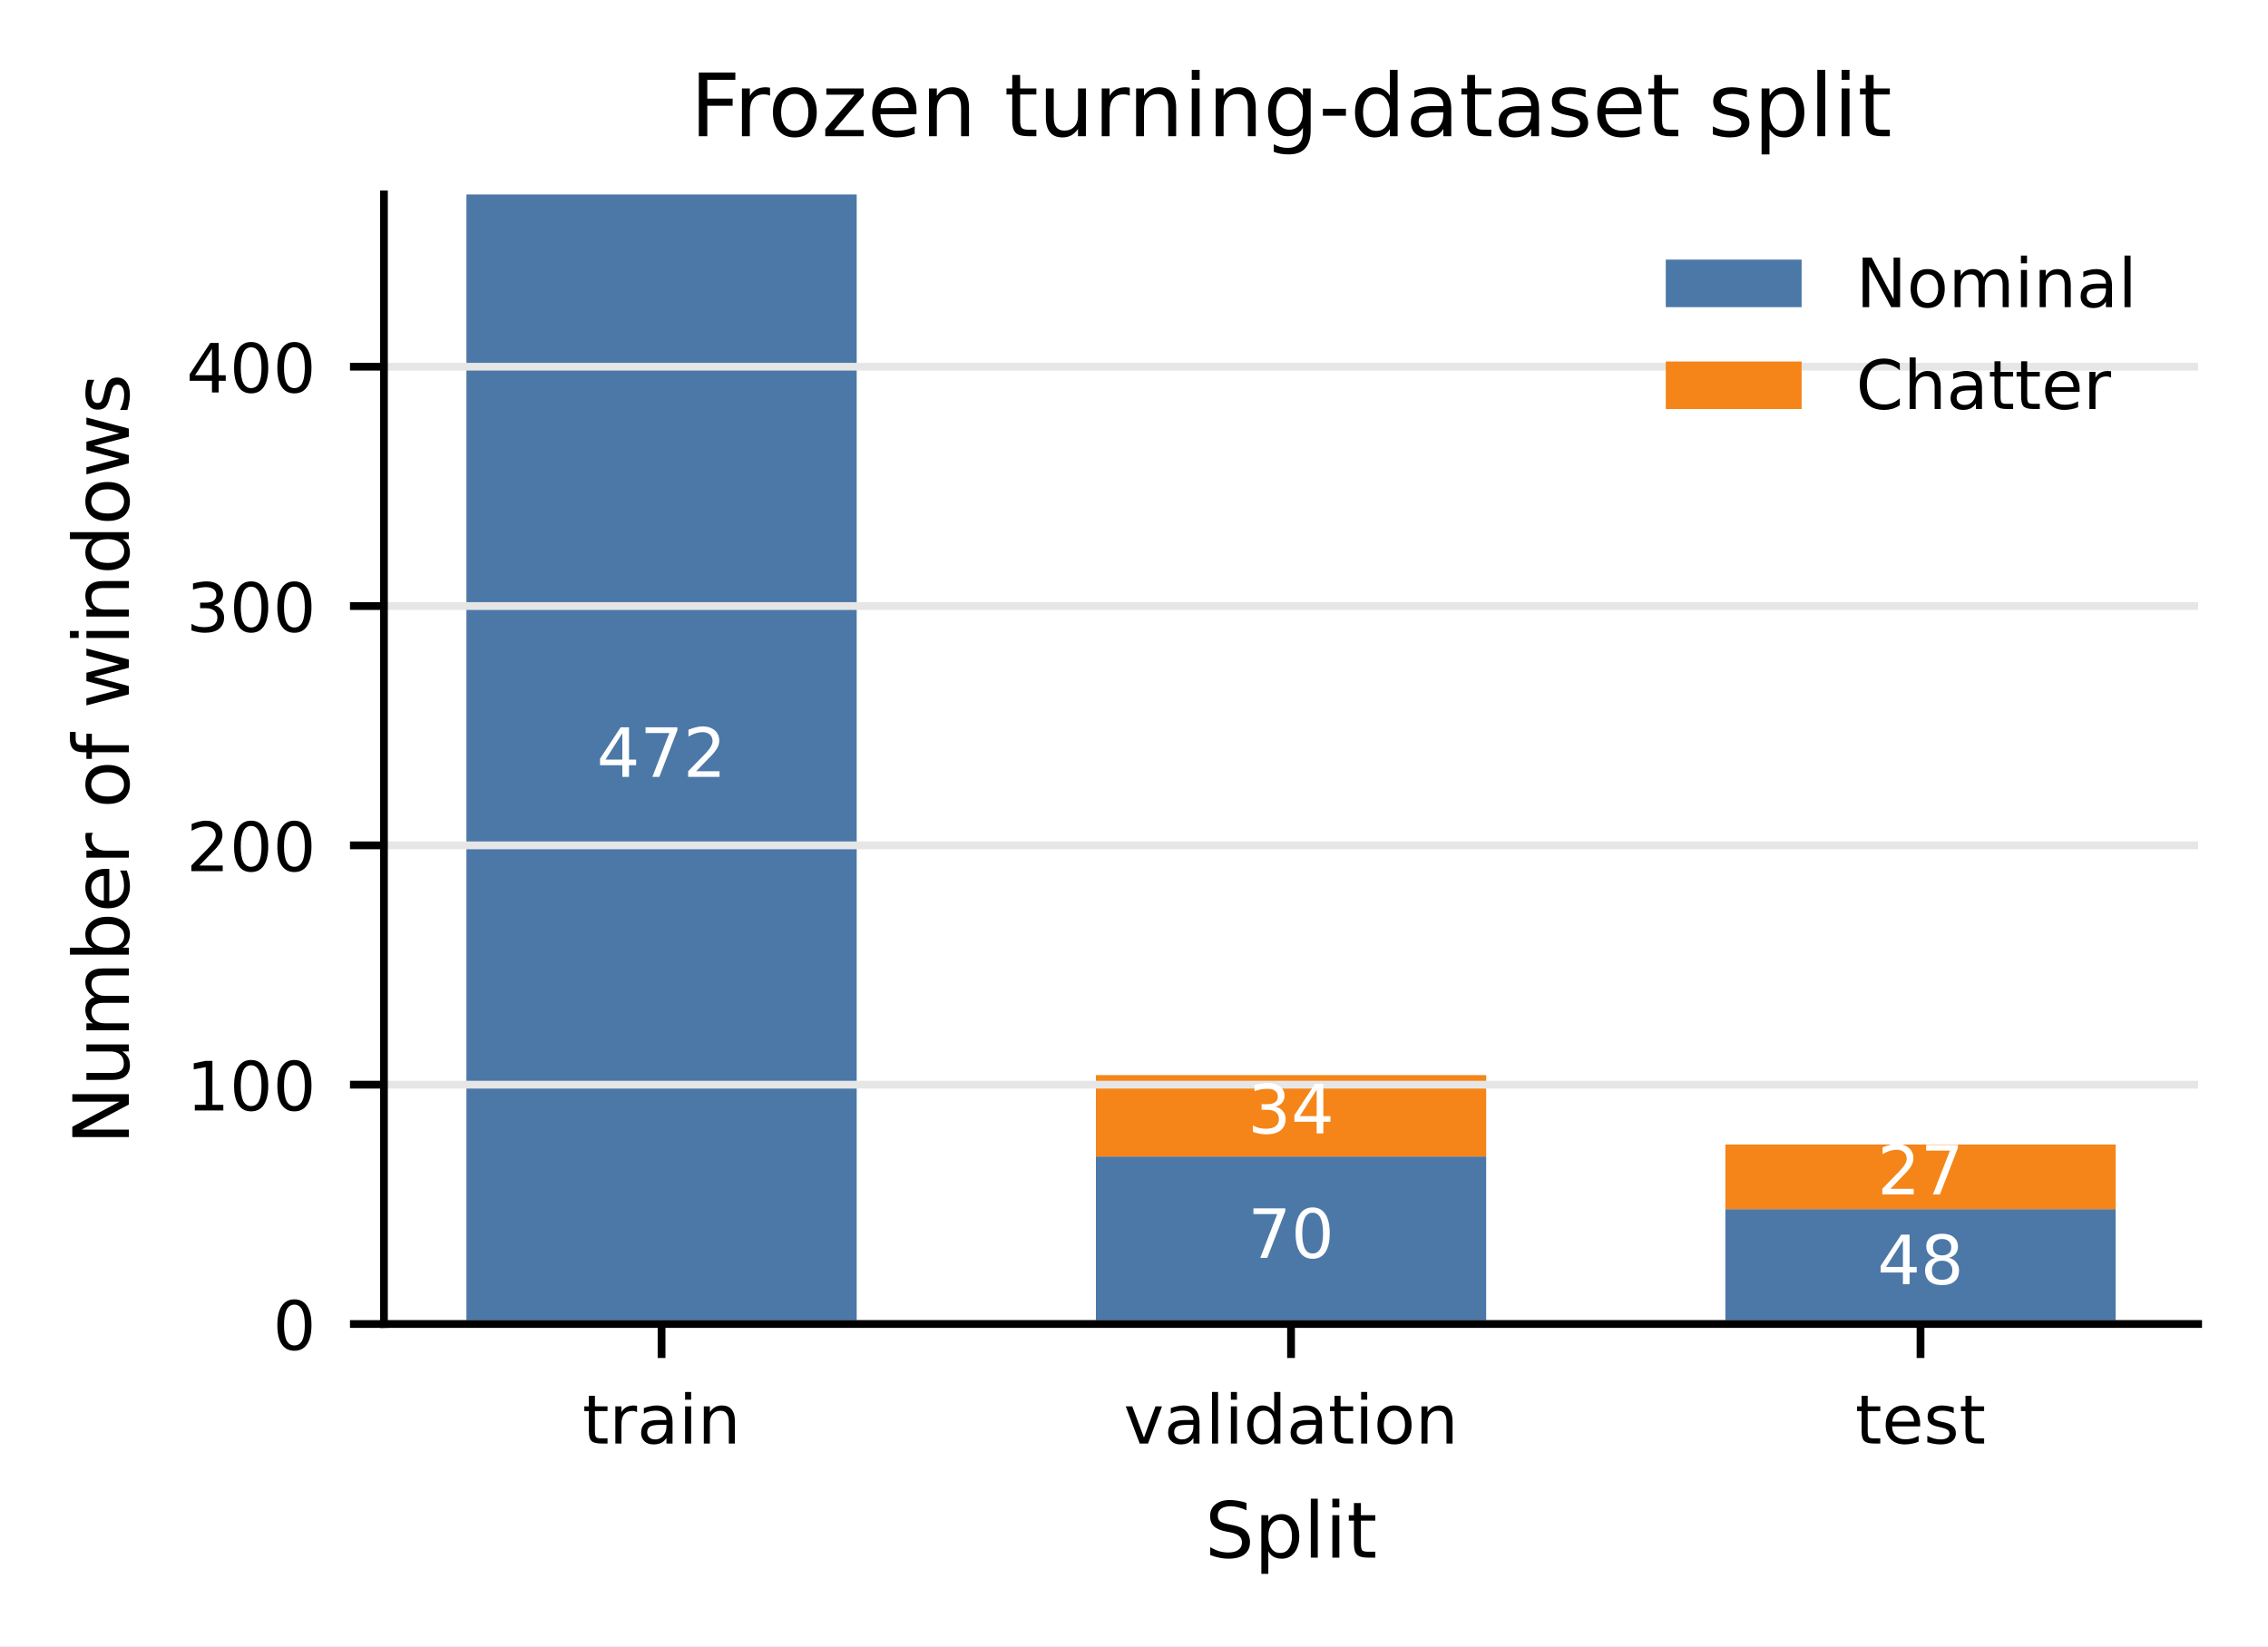
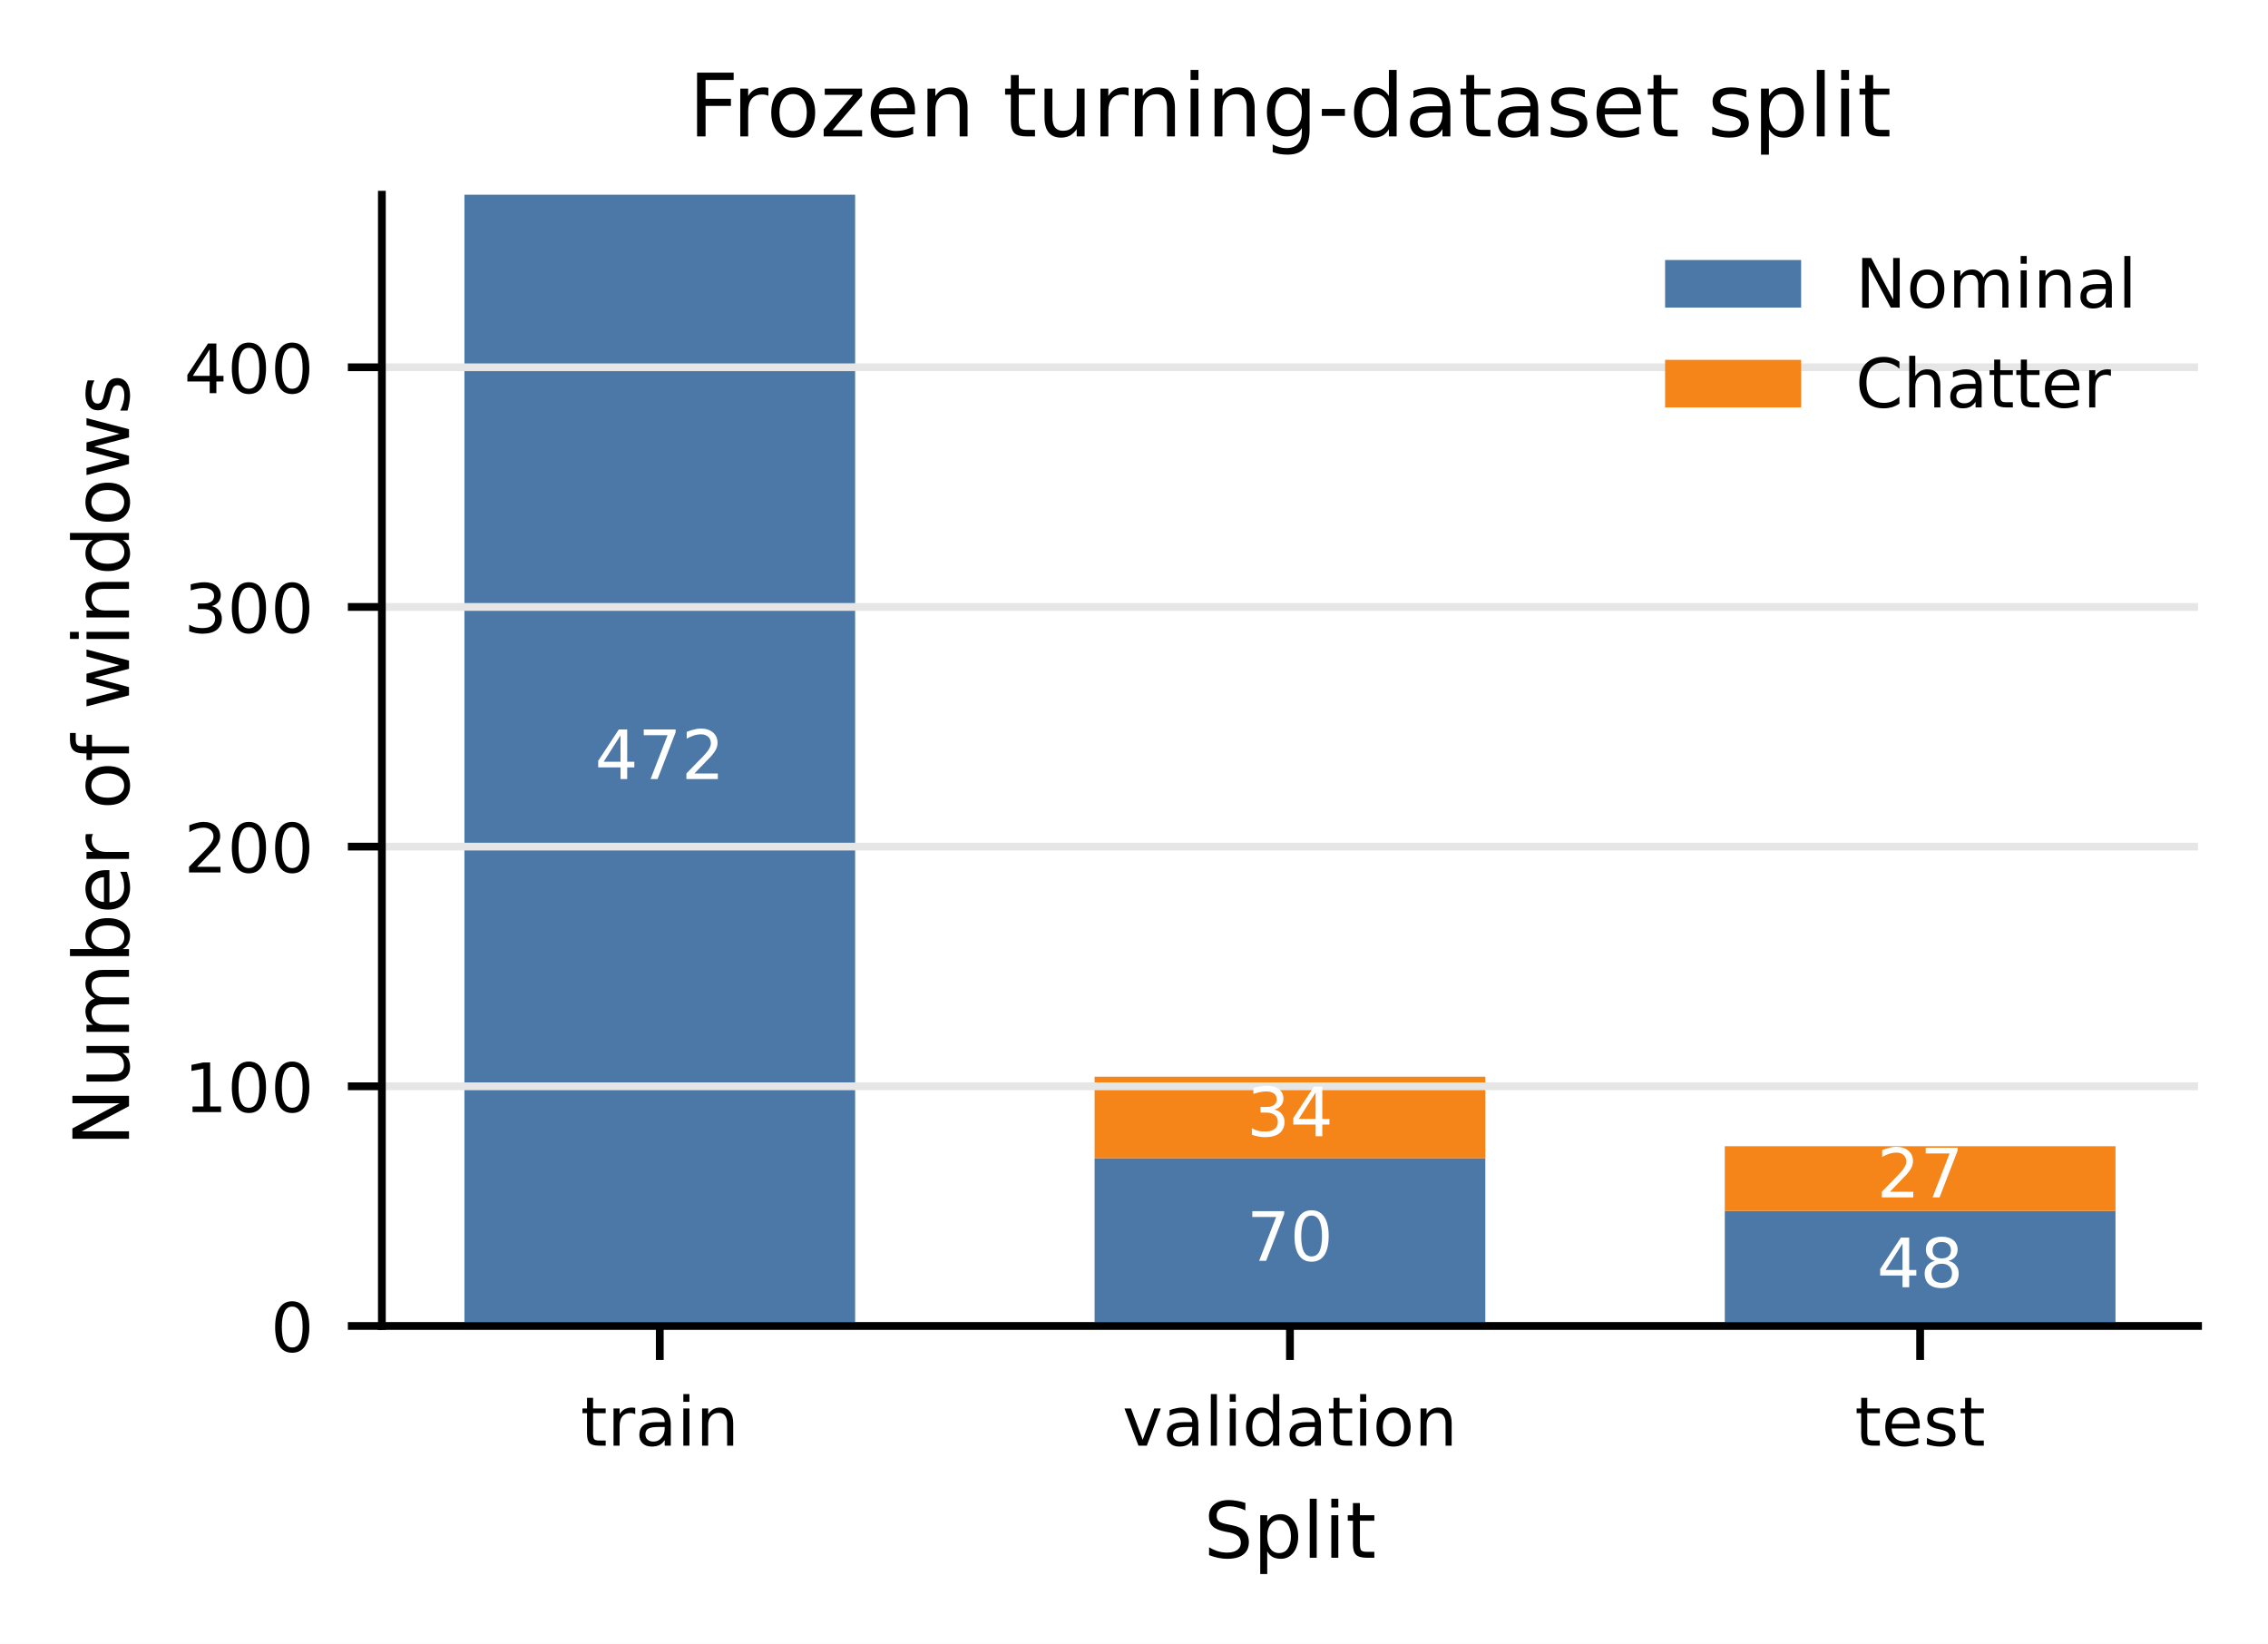
- <svg xmlns="http://www.w3.org/2000/svg" xmlns:xlink="http://www.w3.org/1999/xlink" width="233.692pt" height="169.664pt" viewBox="0 0 233.692 169.664" version="1.1">
+ <svg xmlns="http://www.w3.org/2000/svg" xmlns:xlink="http://www.w3.org/1999/xlink" width="233.434pt" height="169.18pt" viewBox="0 0 233.434 169.18" version="1.1">
  <defs>
    <style type="text/css">*{stroke-linejoin: round; stroke-linecap: butt}</style>
  </defs>
  <g id="figure_1">
    <g id="patch_1">
-       <path d="M 0 169.664  L 233.692 169.664  L 233.692 0  L 0 0  z " style="fill: #ffffff" />
+       <path d="M 0 169.18  L 233.434 169.18  L 233.434 0  L 0 0  z " style="fill: #ffffff" />
    </g>
    <g id="axes_1">
      <g id="patch_2">
-         <path d="M 39.562 136.463  L 226.492 136.463  L 226.492 20.039  L 39.562 20.039  z " style="fill: #ffffff" />
+         <path d="M 39.304 136.463  L 226.234 136.463  L 226.234 20.039  L 39.304 20.039  z " style="fill: #ffffff" />
      </g>
      <g id="patch_3">
-         <path d="M 48.059 136.463  L 88.273 136.463  L 88.273 20.039  L 48.059 20.039  z " clip-path="url(#p6c57d22c41)" style="fill: #4c78a8" />
+         <path d="M 47.801 136.463  L 88.015 136.463  L 88.015 20.039  L 47.801 20.039  z " clip-path="url(#pd8948353c0)" style="fill: #4c78a8" />
      </g>
      <g id="patch_4">
-         <path d="M 112.92 136.463  L 153.134 136.463  L 153.134 119.196  L 112.92 119.196  z " clip-path="url(#p6c57d22c41)" style="fill: #4c78a8" />
+         <path d="M 112.662 136.463  L 152.876 136.463  L 152.876 119.196  L 112.662 119.196  z " clip-path="url(#pd8948353c0)" style="fill: #4c78a8" />
      </g>
      <g id="patch_5">
-         <path d="M 177.781 136.463  L 217.995 136.463  L 217.995 124.623  L 177.781 124.623  z " clip-path="url(#p6c57d22c41)" style="fill: #4c78a8" />
+         <path d="M 177.523 136.463  L 217.737 136.463  L 217.737 124.623  L 177.523 124.623  z " clip-path="url(#pd8948353c0)" style="fill: #4c78a8" />
      </g>
      <g id="patch_6">
-         <path d="M 48.059 20.039  L 88.273 20.039  L 88.273 20.039  L 48.059 20.039  z " clip-path="url(#p6c57d22c41)" style="fill: #f58518" />
+         <path d="M 47.801 20.039  L 88.015 20.039  L 88.015 20.039  L 47.801 20.039  z " clip-path="url(#pd8948353c0)" style="fill: #f58518" />
      </g>
      <g id="patch_7">
-         <path d="M 112.92 119.196  L 153.134 119.196  L 153.134 110.81  L 112.92 110.81  z " clip-path="url(#p6c57d22c41)" style="fill: #f58518" />
+         <path d="M 112.662 119.196  L 152.876 119.196  L 152.876 110.81  L 112.662 110.81  z " clip-path="url(#pd8948353c0)" style="fill: #f58518" />
      </g>
      <g id="patch_8">
-         <path d="M 177.781 124.623  L 217.995 124.623  L 217.995 117.963  L 177.781 117.963  z " clip-path="url(#p6c57d22c41)" style="fill: #f58518" />
+         <path d="M 177.523 124.623  L 217.737 124.623  L 217.737 117.963  L 177.523 117.963  z " clip-path="url(#pd8948353c0)" style="fill: #f58518" />
      </g>
      <g id="matplotlib.axis_1">
        <g id="xtick_1">
          <g id="line2d_1">
            <defs>
-               <path id="m88fdc7605b" d="M 0 0  L 0 3.5  " style="stroke: #000000; stroke-width: 0.8" />
+               <path id="m53af761725" d="M 0 0  L 0 3.5  " style="stroke: #000000; stroke-width: 0.8" />
            </defs>
            <g>
-               <use xlink:href="#m88fdc7605b" x="68.166" y="136.463" style="stroke: #000000; stroke-width: 0.8" />
+               <use xlink:href="#m53af761725" x="67.908" y="136.463" style="stroke: #000000; stroke-width: 0.8" />
            </g>
          </g>
          <g id="text_1">
-             <text style="font-size: 7px; font-family: 'DejaVu Sans', 'Bitstream Vera Sans', 'Computer Modern Sans Serif', 'Lucida Grande', 'Verdana', 'Geneva', 'Lucid', 'Arial', 'Helvetica', 'Avant Garde', sans-serif; text-anchor: middle" x="68.166" y="148.781" transform="rotate(-0 68.16567 148.7815)">train</text>
+             <text style="font-size: 7px; font-family: 'DejaVu Sans', 'Bitstream Vera Sans', 'Computer Modern Sans Serif', 'Lucida Grande', 'Verdana', 'Geneva', 'Lucid', 'Arial', 'Helvetica', 'Avant Garde', sans-serif; text-anchor: middle" x="67.908" y="148.781" transform="rotate(-0 67.90754 148.7815)">train</text>
          </g>
        </g>
        <g id="xtick_2">
          <g id="line2d_2">
            <g>
-               <use xlink:href="#m88fdc7605b" x="133.027" y="136.463" style="stroke: #000000; stroke-width: 0.8" />
+               <use xlink:href="#m53af761725" x="132.769" y="136.463" style="stroke: #000000; stroke-width: 0.8" />
            </g>
          </g>
          <g id="text_2">
-             <text style="font-size: 7px; font-family: 'DejaVu Sans', 'Bitstream Vera Sans', 'Computer Modern Sans Serif', 'Lucida Grande', 'Verdana', 'Geneva', 'Lucid', 'Arial', 'Helvetica', 'Avant Garde', sans-serif; text-anchor: middle" x="133.027" y="148.781" transform="rotate(-0 133.0269 148.7815)">validation</text>
+             <text style="font-size: 7px; font-family: 'DejaVu Sans', 'Bitstream Vera Sans', 'Computer Modern Sans Serif', 'Lucida Grande', 'Verdana', 'Geneva', 'Lucid', 'Arial', 'Helvetica', 'Avant Garde', sans-serif; text-anchor: middle" x="132.769" y="148.781" transform="rotate(-0 132.7688 148.7815)">validation</text>
          </g>
        </g>
        <g id="xtick_3">
          <g id="line2d_3">
            <g>
-               <use xlink:href="#m88fdc7605b" x="197.888" y="136.463" style="stroke: #000000; stroke-width: 0.8" />
+               <use xlink:href="#m53af761725" x="197.63" y="136.463" style="stroke: #000000; stroke-width: 0.8" />
            </g>
          </g>
          <g id="text_3">
-             <text style="font-size: 7px; font-family: 'DejaVu Sans', 'Bitstream Vera Sans', 'Computer Modern Sans Serif', 'Lucida Grande', 'Verdana', 'Geneva', 'Lucid', 'Arial', 'Helvetica', 'Avant Garde', sans-serif; text-anchor: middle" x="197.888" y="148.781" transform="rotate(-0 197.8881 148.781)">test</text>
+             <text style="font-size: 7px; font-family: 'DejaVu Sans', 'Bitstream Vera Sans', 'Computer Modern Sans Serif', 'Lucida Grande', 'Verdana', 'Geneva', 'Lucid', 'Arial', 'Helvetica', 'Avant Garde', sans-serif; text-anchor: middle" x="197.63" y="148.781" transform="rotate(-0 197.63 148.7815)">test</text>
          </g>
        </g>
        <g id="text_4">
-           <text style="font-size: 8px; font-family: 'DejaVu Sans', 'Bitstream Vera Sans', 'Computer Modern Sans Serif', 'Lucida Grande', 'Verdana', 'Geneva', 'Lucid', 'Arial', 'Helvetica', 'Avant Garde', sans-serif; text-anchor: middle" x="133.027" y="160.542" transform="rotate(-0 133.0269 160.5419)">Split</text>
+           <text style="font-size: 8px; font-family: 'DejaVu Sans', 'Bitstream Vera Sans', 'Computer Modern Sans Serif', 'Lucida Grande', 'Verdana', 'Geneva', 'Lucid', 'Arial', 'Helvetica', 'Avant Garde', sans-serif; text-anchor: middle" x="132.769" y="160.316" transform="rotate(-0 132.7688 160.316)">Split</text>
        </g>
      </g>
      <g id="matplotlib.axis_2">
        <g id="ytick_1">
          <g id="line2d_4">
-             <path d="M 39.562 136.463  L 226.492 136.463  " clip-path="url(#p6c57d22c41)" style="fill: none; stroke: #e6e6e6; stroke-width: 0.8; stroke-linecap: square" />
+             <path d="M 39.304 136.463  L 226.234 136.463  " clip-path="url(#pd8948353c0)" style="fill: none; stroke: #e6e6e6; stroke-width: 0.8; stroke-linecap: square" />
          </g>
          <g id="line2d_5">
            <defs>
-               <path id="m158979539d" d="M 0 0  L -3.5 0  " style="stroke: #000000; stroke-width: 0.8" />
+               <path id="mccae4bf0ba" d="M 0 0  L -3.5 0  " style="stroke: #000000; stroke-width: 0.8" />
            </defs>
            <g>
-               <use xlink:href="#m158979539d" x="39.562" y="136.463" style="stroke: #000000; stroke-width: 0.8" />
+               <use xlink:href="#mccae4bf0ba" x="39.304" y="136.463" style="stroke: #000000; stroke-width: 0.8" />
            </g>
          </g>
          <g id="text_5">
-             <text style="font-size: 7px; font-family: 'DejaVu Sans', 'Bitstream Vera Sans', 'Computer Modern Sans Serif', 'Lucida Grande', 'Verdana', 'Geneva', 'Lucid', 'Arial', 'Helvetica', 'Avant Garde', sans-serif; text-anchor: end" x="32.562" y="139.122" transform="rotate(-0 32.56188 139.1218)">0</text>
+             <text style="font-size: 7px; font-family: 'DejaVu Sans', 'Bitstream Vera Sans', 'Computer Modern Sans Serif', 'Lucida Grande', 'Verdana', 'Geneva', 'Lucid', 'Arial', 'Helvetica', 'Avant Garde', sans-serif; text-anchor: end" x="32.304" y="139.122" transform="rotate(-0 32.30375 139.122)">0</text>
          </g>
        </g>
        <g id="ytick_2">
          <g id="line2d_6">
-             <path d="M 39.562 111.796  L 226.492 111.796  " clip-path="url(#p6c57d22c41)" style="fill: none; stroke: #e6e6e6; stroke-width: 0.8; stroke-linecap: square" />
+             <path d="M 39.304 111.796  L 226.234 111.796  " clip-path="url(#pd8948353c0)" style="fill: none; stroke: #e6e6e6; stroke-width: 0.8; stroke-linecap: square" />
          </g>
          <g id="line2d_7">
            <g>
-               <use xlink:href="#m158979539d" x="39.562" y="111.796" style="stroke: #000000; stroke-width: 0.8" />
+               <use xlink:href="#mccae4bf0ba" x="39.304" y="111.796" style="stroke: #000000; stroke-width: 0.8" />
            </g>
          </g>
          <g id="text_6">
-             <text style="font-size: 7px; font-family: 'DejaVu Sans', 'Bitstream Vera Sans', 'Computer Modern Sans Serif', 'Lucida Grande', 'Verdana', 'Geneva', 'Lucid', 'Arial', 'Helvetica', 'Avant Garde', sans-serif; text-anchor: end" x="32.562" y="114.456" transform="rotate(-0 32.56188 114.4557)">100</text>
+             <text style="font-size: 7px; font-family: 'DejaVu Sans', 'Bitstream Vera Sans', 'Computer Modern Sans Serif', 'Lucida Grande', 'Verdana', 'Geneva', 'Lucid', 'Arial', 'Helvetica', 'Avant Garde', sans-serif; text-anchor: end" x="32.304" y="114.456" transform="rotate(-0 32.30375 114.4559)">100</text>
          </g>
        </g>
        <g id="ytick_3">
          <g id="line2d_8">
-             <path d="M 39.562 87.13  L 226.492 87.13  " clip-path="url(#p6c57d22c41)" style="fill: none; stroke: #e6e6e6; stroke-width: 0.8; stroke-linecap: square" />
+             <path d="M 39.304 87.13  L 226.234 87.13  " clip-path="url(#pd8948353c0)" style="fill: none; stroke: #e6e6e6; stroke-width: 0.8; stroke-linecap: square" />
          </g>
          <g id="line2d_9">
            <g>
-               <use xlink:href="#m158979539d" x="39.562" y="87.13" style="stroke: #000000; stroke-width: 0.8" />
+               <use xlink:href="#mccae4bf0ba" x="39.304" y="87.13" style="stroke: #000000; stroke-width: 0.8" />
            </g>
          </g>
          <g id="text_7">
-             <text style="font-size: 7px; font-family: 'DejaVu Sans', 'Bitstream Vera Sans', 'Computer Modern Sans Serif', 'Lucida Grande', 'Verdana', 'Geneva', 'Lucid', 'Arial', 'Helvetica', 'Avant Garde', sans-serif; text-anchor: end" x="32.562" y="89.79" transform="rotate(-0 32.56188 89.78957)">200</text>
+             <text style="font-size: 7px; font-family: 'DejaVu Sans', 'Bitstream Vera Sans', 'Computer Modern Sans Serif', 'Lucida Grande', 'Verdana', 'Geneva', 'Lucid', 'Arial', 'Helvetica', 'Avant Garde', sans-serif; text-anchor: end" x="32.304" y="89.79" transform="rotate(-0 32.30375 89.78984)">200</text>
          </g>
        </g>
        <g id="ytick_4">
          <g id="line2d_10">
-             <path d="M 39.562 62.464  L 226.492 62.464  " clip-path="url(#p6c57d22c41)" style="fill: none; stroke: #e6e6e6; stroke-width: 0.8; stroke-linecap: square" />
+             <path d="M 39.304 62.464  L 226.234 62.464  " clip-path="url(#pd8948353c0)" style="fill: none; stroke: #e6e6e6; stroke-width: 0.8; stroke-linecap: square" />
          </g>
          <g id="line2d_11">
            <g>
-               <use xlink:href="#m158979539d" x="39.562" y="62.464" style="stroke: #000000; stroke-width: 0.8" />
+               <use xlink:href="#mccae4bf0ba" x="39.304" y="62.464" style="stroke: #000000; stroke-width: 0.8" />
            </g>
          </g>
          <g id="text_8">
-             <text style="font-size: 7px; font-family: 'DejaVu Sans', 'Bitstream Vera Sans', 'Computer Modern Sans Serif', 'Lucida Grande', 'Verdana', 'Geneva', 'Lucid', 'Arial', 'Helvetica', 'Avant Garde', sans-serif; text-anchor: end" x="32.562" y="65.123" transform="rotate(-0 32.56188 65.12347)">300</text>
+             <text style="font-size: 7px; font-family: 'DejaVu Sans', 'Bitstream Vera Sans', 'Computer Modern Sans Serif', 'Lucida Grande', 'Verdana', 'Geneva', 'Lucid', 'Arial', 'Helvetica', 'Avant Garde', sans-serif; text-anchor: end" x="32.304" y="65.124" transform="rotate(-0 32.30375 65.12374)">300</text>
          </g>
        </g>
        <g id="ytick_5">
          <g id="line2d_12">
-             <path d="M 39.562 37.798  L 226.492 37.798  " clip-path="url(#p6c57d22c41)" style="fill: none; stroke: #e6e6e6; stroke-width: 0.8; stroke-linecap: square" />
+             <path d="M 39.304 37.798  L 226.234 37.798  " clip-path="url(#pd8948353c0)" style="fill: none; stroke: #e6e6e6; stroke-width: 0.8; stroke-linecap: square" />
          </g>
          <g id="line2d_13">
            <g>
-               <use xlink:href="#m158979539d" x="39.562" y="37.798" style="stroke: #000000; stroke-width: 0.8" />
+               <use xlink:href="#mccae4bf0ba" x="39.304" y="37.798" style="stroke: #000000; stroke-width: 0.8" />
            </g>
          </g>
          <g id="text_9">
-             <text style="font-size: 7px; font-family: 'DejaVu Sans', 'Bitstream Vera Sans', 'Computer Modern Sans Serif', 'Lucida Grande', 'Verdana', 'Geneva', 'Lucid', 'Arial', 'Helvetica', 'Avant Garde', sans-serif; text-anchor: end" x="32.562" y="40.457" transform="rotate(-0 32.56188 40.45737)">400</text>
+             <text style="font-size: 7px; font-family: 'DejaVu Sans', 'Bitstream Vera Sans', 'Computer Modern Sans Serif', 'Lucida Grande', 'Verdana', 'Geneva', 'Lucid', 'Arial', 'Helvetica', 'Avant Garde', sans-serif; text-anchor: end" x="32.304" y="40.458" transform="rotate(-0 32.30375 40.45764)">400</text>
          </g>
        </g>
        <g id="text_10">
          <text style="font-size: 8px; font-family: 'DejaVu Sans', 'Bitstream Vera Sans', 'Computer Modern Sans Serif', 'Lucida Grande', 'Verdana', 'Geneva', 'Lucid', 'Arial', 'Helvetica', 'Avant Garde', sans-serif; text-anchor: middle" x="13.279" y="78.251" transform="rotate(-90 13.27875 78.25059)">Number of windows</text>
        </g>
      </g>
      <g id="patch_9">
-         <path d="M 39.562 136.463  L 39.562 20.039  " style="fill: none; stroke: #000000; stroke-width: 0.8; stroke-linejoin: miter; stroke-linecap: square" />
+         <path d="M 39.304 136.463  L 39.304 20.039  " style="fill: none; stroke: #000000; stroke-width: 0.8; stroke-linejoin: miter; stroke-linecap: square" />
      </g>
      <g id="patch_10">
-         <path d="M 39.562 136.463  L 226.492 136.463  " style="fill: none; stroke: #000000; stroke-width: 0.8; stroke-linejoin: miter; stroke-linecap: square" />
+         <path d="M 39.304 136.463  L 226.234 136.463  " style="fill: none; stroke: #000000; stroke-width: 0.8; stroke-linejoin: miter; stroke-linecap: square" />
      </g>
      <g id="text_11">
-         <text style="font-size: 7px; font-family: 'DejaVu Sans', 'Bitstream Vera Sans', 'Computer Modern Sans Serif', 'Lucida Grande', 'Verdana', 'Geneva', 'Lucid', 'Arial', 'Helvetica', 'Avant Garde', sans-serif; text-anchor: middle; fill: #ffffff" x="68.166" y="80.069" transform="rotate(-0 68.16567 80.06895)">472</text>
+         <text style="font-size: 7px; font-family: 'DejaVu Sans', 'Bitstream Vera Sans', 'Computer Modern Sans Serif', 'Lucida Grande', 'Verdana', 'Geneva', 'Lucid', 'Arial', 'Helvetica', 'Avant Garde', sans-serif; text-anchor: middle; fill: #ffffff" x="67.908" y="80.182" transform="rotate(-0 67.90754 80.18216)">472</text>
      </g>
      <g id="text_12">
-         <text style="font-size: 7px; font-family: 'DejaVu Sans', 'Bitstream Vera Sans', 'Computer Modern Sans Serif', 'Lucida Grande', 'Verdana', 'Geneva', 'Lucid', 'Arial', 'Helvetica', 'Avant Garde', sans-serif; text-anchor: middle; fill: #ffffff" x="133.027" y="129.648" transform="rotate(-0 133.0269 129.6478)">70</text>
+         <text style="font-size: 7px; font-family: 'DejaVu Sans', 'Bitstream Vera Sans', 'Computer Modern Sans Serif', 'Lucida Grande', 'Verdana', 'Geneva', 'Lucid', 'Arial', 'Helvetica', 'Avant Garde', sans-serif; text-anchor: middle; fill: #ffffff" x="132.769" y="129.761" transform="rotate(-0 132.7688 129.761)">70</text>
      </g>
      <g id="text_13">
-         <text style="font-size: 7px; font-family: 'DejaVu Sans', 'Bitstream Vera Sans', 'Computer Modern Sans Serif', 'Lucida Grande', 'Verdana', 'Geneva', 'Lucid', 'Arial', 'Helvetica', 'Avant Garde', sans-serif; text-anchor: middle; fill: #ffffff" x="197.888" y="132.361" transform="rotate(-0 197.8881 132.3611)">48</text>
+         <text style="font-size: 7px; font-family: 'DejaVu Sans', 'Bitstream Vera Sans', 'Computer Modern Sans Serif', 'Lucida Grande', 'Verdana', 'Geneva', 'Lucid', 'Arial', 'Helvetica', 'Avant Garde', sans-serif; text-anchor: middle; fill: #ffffff" x="197.63" y="132.474" transform="rotate(-0 197.63 132.4743)">48</text>
      </g>
      <g id="text_14">
-         <text style="font-size: 7px; font-family: 'DejaVu Sans', 'Bitstream Vera Sans', 'Computer Modern Sans Serif', 'Lucida Grande', 'Verdana', 'Geneva', 'Lucid', 'Arial', 'Helvetica', 'Avant Garde', sans-serif; text-anchor: middle; fill: #ffffff" x="133.027" y="116.821" transform="rotate(-0 133.0269 116.8214)">34</text>
+         <text style="font-size: 7px; font-family: 'DejaVu Sans', 'Bitstream Vera Sans', 'Computer Modern Sans Serif', 'Lucida Grande', 'Verdana', 'Geneva', 'Lucid', 'Arial', 'Helvetica', 'Avant Garde', sans-serif; text-anchor: middle; fill: #ffffff" x="132.769" y="116.935" transform="rotate(-0 132.7688 116.9346)">34</text>
      </g>
      <g id="text_15">
-         <text style="font-size: 7px; font-family: 'DejaVu Sans', 'Bitstream Vera Sans', 'Computer Modern Sans Serif', 'Lucida Grande', 'Verdana', 'Geneva', 'Lucid', 'Arial', 'Helvetica', 'Avant Garde', sans-serif; text-anchor: middle; fill: #ffffff" x="197.888" y="123.111" transform="rotate(-0 197.8881 123.1113)">27</text>
+         <text style="font-size: 7px; font-family: 'DejaVu Sans', 'Bitstream Vera Sans', 'Computer Modern Sans Serif', 'Lucida Grande', 'Verdana', 'Geneva', 'Lucid', 'Arial', 'Helvetica', 'Avant Garde', sans-serif; text-anchor: middle; fill: #ffffff" x="197.63" y="123.225" transform="rotate(-0 197.63 123.2245)">27</text>
      </g>
      <g id="text_16">
-         <text style="font-size: 9px; font-family: 'DejaVu Sans', 'Bitstream Vera Sans', 'Computer Modern Sans Serif', 'Lucida Grande', 'Verdana', 'Geneva', 'Lucid', 'Arial', 'Helvetica', 'Avant Garde', sans-serif; text-anchor: middle" x="133.027" y="14.039" transform="rotate(-0 133.0269 14.03859)">Frozen turning-dataset split</text>
+         <text style="font-size: 9px; font-family: 'DejaVu Sans', 'Bitstream Vera Sans', 'Computer Modern Sans Serif', 'Lucida Grande', 'Verdana', 'Geneva', 'Lucid', 'Arial', 'Helvetica', 'Avant Garde', sans-serif; text-anchor: middle" x="132.769" y="14.039" transform="rotate(-0 132.7688 14.03859)">Frozen turning-dataset split</text>
      </g>
      <g id="legend_1">
        <g id="patch_11">
-           <path d="M 171.638 31.657  L 185.638 31.657  L 185.638 26.758  L 171.638 26.758  z " style="fill: #4c78a8" />
+           <path d="M 171.38 31.657  L 185.38 31.657  L 185.38 26.758  L 171.38 26.758  z " style="fill: #4c78a8" />
        </g>
        <g id="text_17">
-           <text style="font-size: 7px; font-family: 'DejaVu Sans', 'Bitstream Vera Sans', 'Computer Modern Sans Serif', 'Lucida Grande', 'Verdana', 'Geneva', 'Lucid', 'Arial', 'Helvetica', 'Avant Garde', sans-serif; text-anchor: start" x="191.238" y="31.657" transform="rotate(-0 191.2381 31.6575)">Nominal</text>
+           <text style="font-size: 7px; font-family: 'DejaVu Sans', 'Bitstream Vera Sans', 'Computer Modern Sans Serif', 'Lucida Grande', 'Verdana', 'Geneva', 'Lucid', 'Arial', 'Helvetica', 'Avant Garde', sans-serif; text-anchor: start" x="190.98" y="31.657" transform="rotate(-0 190.98 31.6575)">Nominal</text>
        </g>
        <g id="patch_12">
-           <path d="M 171.638 42.158  L 185.638 42.158  L 185.638 37.258  L 171.638 37.258  z " style="fill: #f58518" />
+           <path d="M 171.38 41.932  L 185.38 41.932  L 185.38 37.032  L 171.38 37.032  z " style="fill: #f58518" />
        </g>
        <g id="text_18">
-           <text style="font-size: 7px; font-family: 'DejaVu Sans', 'Bitstream Vera Sans', 'Computer Modern Sans Serif', 'Lucida Grande', 'Verdana', 'Geneva', 'Lucid', 'Arial', 'Helvetica', 'Avant Garde', sans-serif; text-anchor: start" x="191.238" y="42.158" transform="rotate(-0 191.2381 42.15805)">Chatter</text>
+           <text style="font-size: 7px; font-family: 'DejaVu Sans', 'Bitstream Vera Sans', 'Computer Modern Sans Serif', 'Lucida Grande', 'Verdana', 'Geneva', 'Lucid', 'Arial', 'Helvetica', 'Avant Garde', sans-serif; text-anchor: start" x="190.98" y="41.932" transform="rotate(-0 190.98 41.93219)">Chatter</text>
        </g>
      </g>
    </g>
  </g>
  <defs>
-     <clipPath id="p6c57d22c41">
-       <rect x="39.562" y="20.039" width="186.93" height="116.424" />
+     <clipPath id="pd8948353c0">
+       <rect x="39.304" y="20.039" width="186.93" height="116.424" />
    </clipPath>
  </defs>
</svg>
